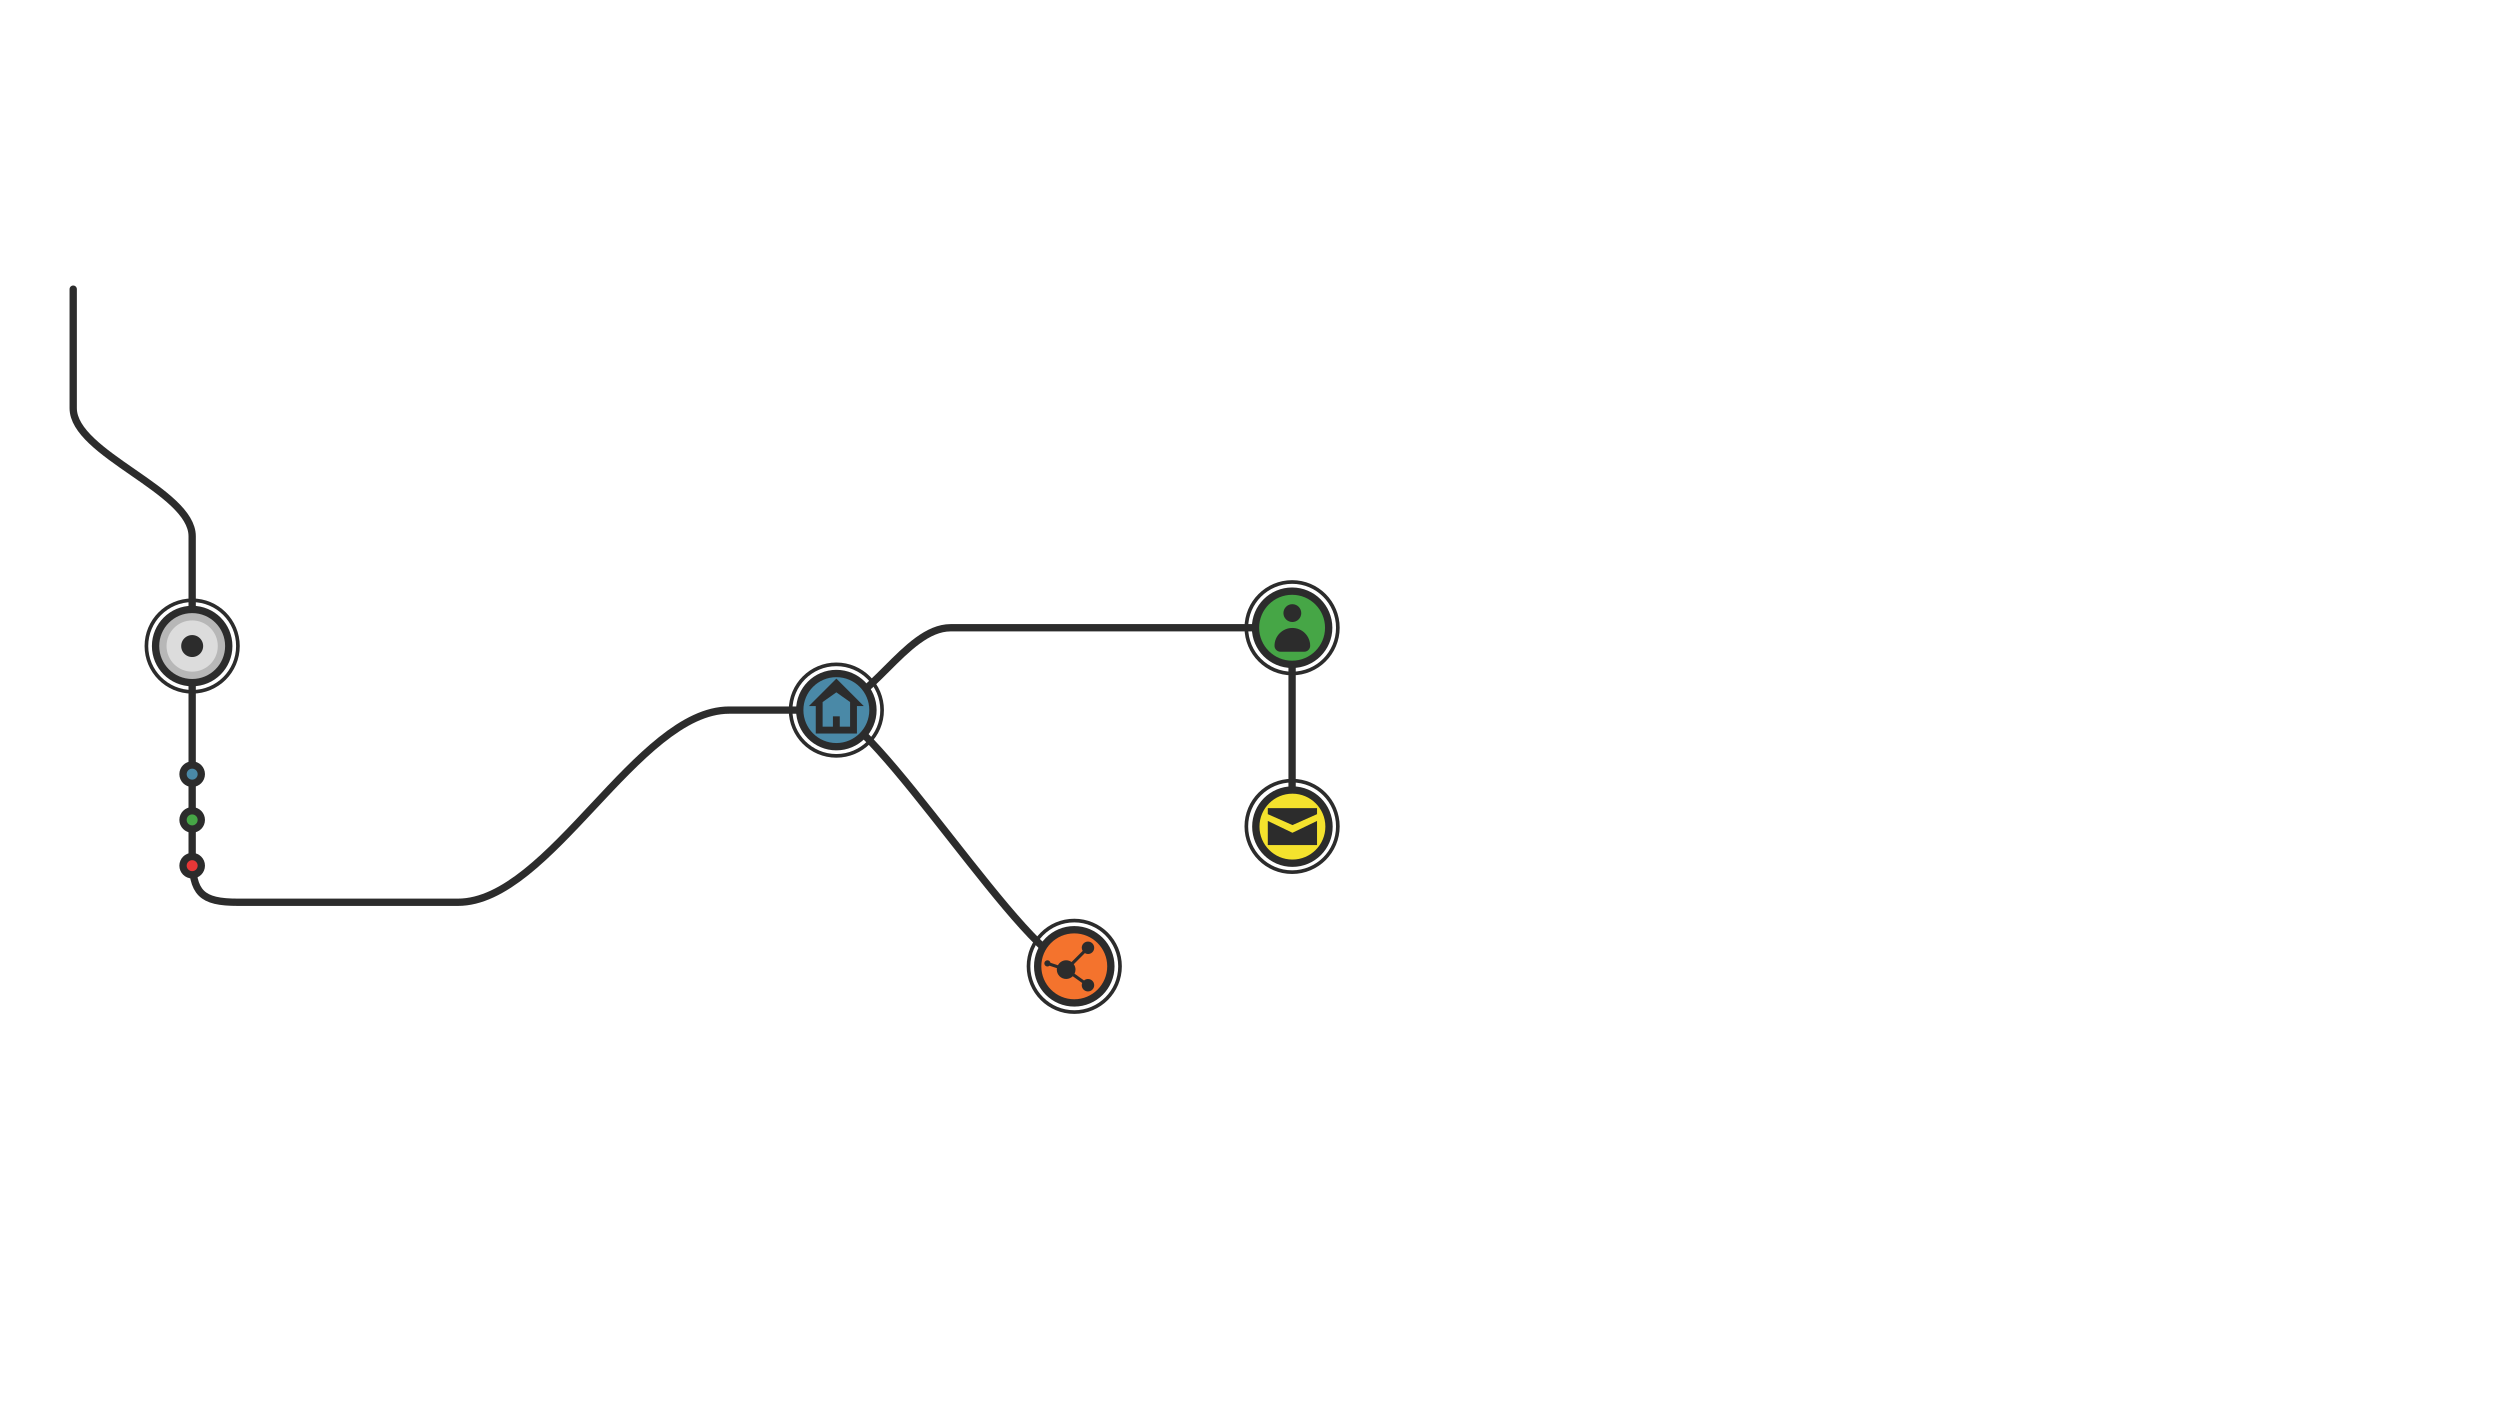
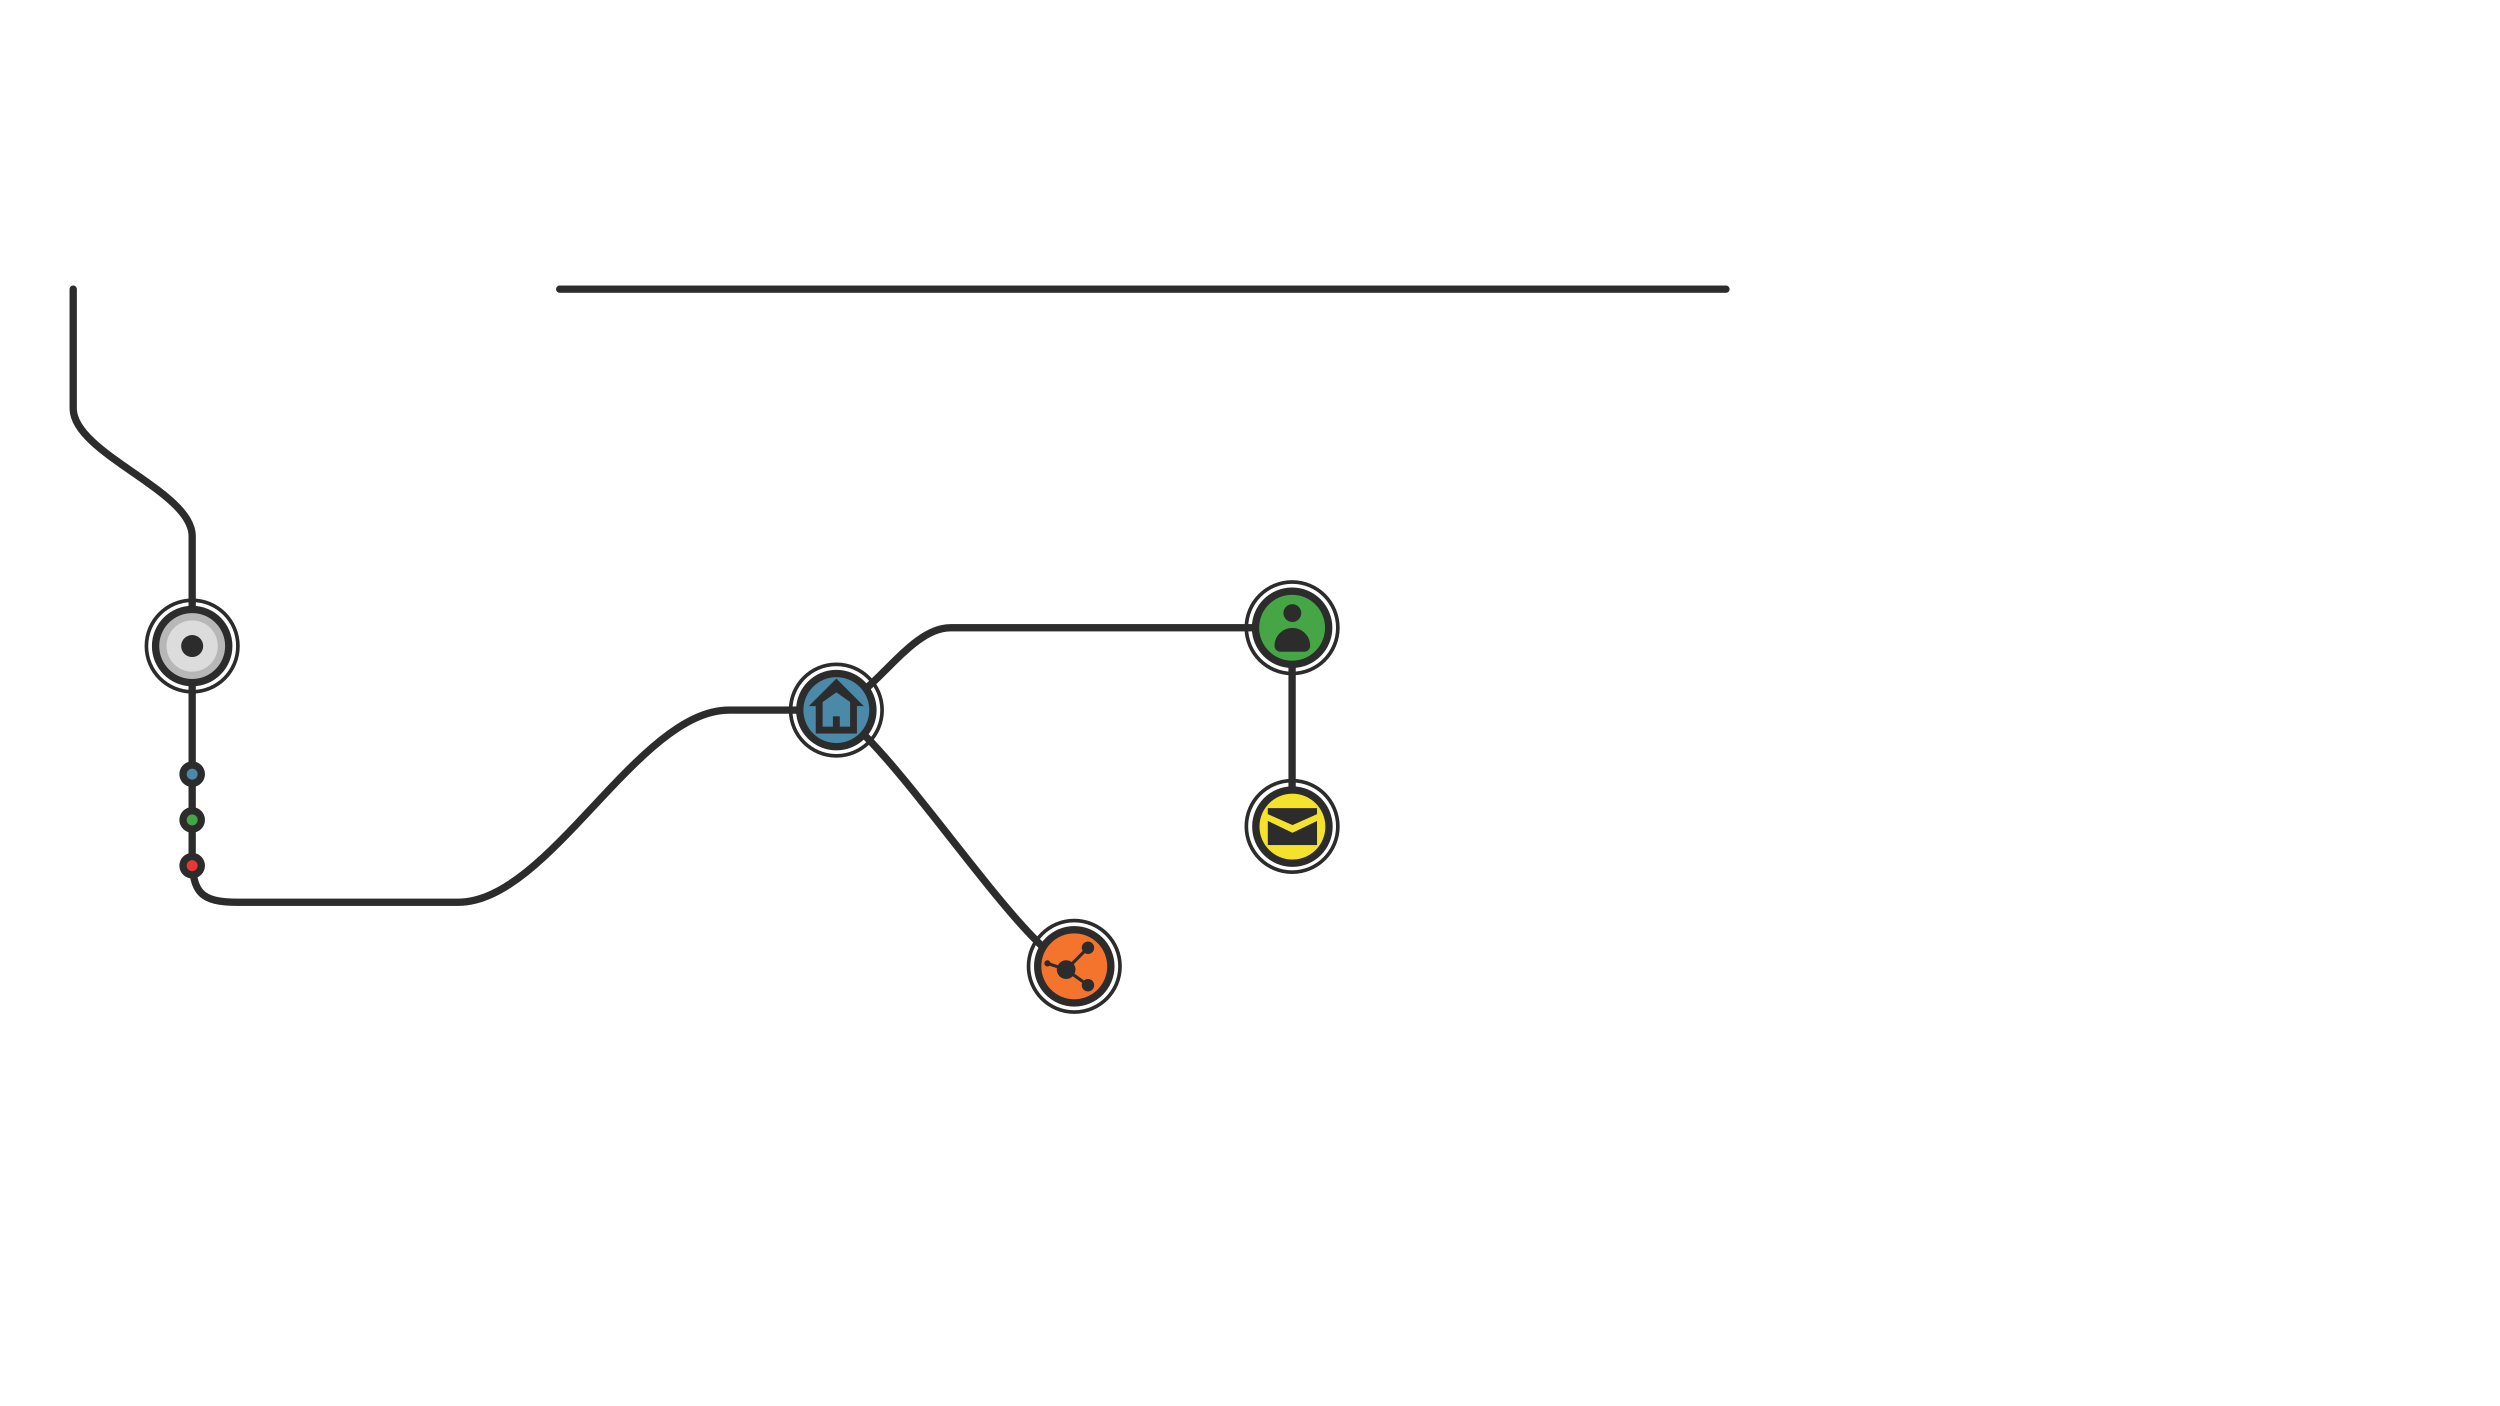
<svg xmlns="http://www.w3.org/2000/svg" xmlns:xlink="http://www.w3.org/1999/xlink" width="1366" height="768" id="svg3061" version="1.1">
  <defs id="defs3063">
    <linearGradient id="linearGradient3896">
      <stop style="stop-color:#000000;stop-opacity:1;" offset="0" id="stop3898" />
      <stop style="stop-color:#000000;stop-opacity:0;" offset="1" id="stop3900" />
    </linearGradient>
    <radialGradient xlink:href="#linearGradient3896-4" id="radialGradient3902-5" cx="805" cy="343" fx="805" fy="343" r="30" gradientUnits="userSpaceOnUse" gradientTransform="matrix(1.5,0,0,1.5,-402.5,-171.5)" />
    <linearGradient id="linearGradient3896-4">
      <stop style="stop-color:#000000;stop-opacity:1;" offset="0" id="stop3898-5" />
      <stop style="stop-color:#000000;stop-opacity:0;" offset="1" id="stop3900-1" />
    </linearGradient>
    <radialGradient xlink:href="#linearGradient3896-7" id="radialGradient3902-9" cx="805" cy="343" fx="805" fy="343" r="30" gradientUnits="userSpaceOnUse" gradientTransform="matrix(1.5,0,0,1.5,-402.5,-171.5)" />
    <linearGradient id="linearGradient3896-7">
      <stop style="stop-color:#000000;stop-opacity:1;" offset="0" id="stop3898-8" />
      <stop style="stop-color:#000000;stop-opacity:0;" offset="1" id="stop3900-3" />
    </linearGradient>
    <radialGradient xlink:href="#linearGradient3896-47" id="radialGradient3902-6" cx="805" cy="343" fx="805" fy="343" r="30" gradientUnits="userSpaceOnUse" gradientTransform="matrix(1.5,0,0,1.5,-402.5,-171.5)" />
    <linearGradient id="linearGradient3896-47">
      <stop style="stop-color:#ffffff;stop-opacity:1;" offset="0" id="stop3898-3" />
      <stop style="stop-color:#ffffff;stop-opacity:0;" offset="1" id="stop3900-9" />
    </linearGradient>
  </defs>
  <g id="layer1" transform="translate(0,-432)">
    <path style="fill:none;stroke:#2c2c2c;stroke-opacity:1;fill-opacity:1;stroke-width:2;stroke-miterlimit:4;stroke-dasharray:none" id="path3126-1" d="m 830,343 c 0,13.807 -11.193,25 -25,25 -13.807,0 -25,-11.193 -25,-25 0,-13.807 11.193,-25 25,-25 13.807,0 25,11.193 25,25 z" transform="translate(-700,442)" />
    <path style="fill:none;stroke:#2c2c2c;stroke-width:4;stroke-linecap:round;stroke-linejoin:miter;stroke-miterlimit:4;stroke-opacity:1;stroke-dasharray:none" d="m 40,590 0,65 c 0,25 65,45 65,70 0,60 0,150 0,175 0,20 5,25 25,25 25,0 95.208,0 120.208,0 50,0 98.198,-105 148.198,-105 25,0 26.025,0 51.025,0 25,0 45,-45 70,-45 36.787,0 109.763,0 186.569,0 0,52.784 0,111.552 0,111.552" id="path3854" />
    <path style="fill:none;stroke:#2c2c2c;stroke-width:4;stroke-linecap:round;stroke-linejoin:miter;stroke-miterlimit:4;stroke-opacity:1;stroke-dasharray:none" d="m 451.979,820 c 25,0 110,140 135,140" id="path3856" />
    <path style="fill:#4a89a7;fill-opacity:1;stroke:#2c2c2c;stroke-width:4;stroke-linecap:round;stroke-miterlimit:4;stroke-opacity:1;stroke-dasharray:none" id="path3890" d="m 95,435 c 0,2.761 -2.239,5 -5,5 -2.761,0 -5,-2.239 -5,-5 0,-2.761 2.239,-5 5,-5 2.761,0 5,2.239 5,5 z" transform="translate(15,420)" />
    <path style="fill:#46a646;fill-opacity:1;stroke:#2c2c2c;stroke-width:4;stroke-linecap:round;stroke-miterlimit:4;stroke-opacity:1;stroke-dasharray:none" id="path3892" d="m 95,460 c 0,2.761 -2.239,5 -5,5 -2.761,0 -5,-2.239 -5,-5 0,-2.761 2.239,-5 5,-5 2.761,0 5,2.239 5,5 z" transform="translate(15,420)" />
    <path style="fill:#e83737;fill-opacity:1;stroke:#2c2c2c;stroke-width:4;stroke-linecap:round;stroke-miterlimit:4;stroke-opacity:1;stroke-dasharray:none" id="path3894" d="m 95,485 c 0,2.761 -2.239,5 -5,5 -2.761,0 -5,-2.239 -5,-5 0,-2.761 2.239,-5 5,-5 2.761,0 5,2.239 5,5 z" transform="translate(15,420)" />
    <text xml:space="preserve" style="font-size:40px;font-style:normal;font-variant:normal;font-weight:normal;font-stretch:normal;line-height:125%;letter-spacing:0px;word-spacing:0px;fill:#000000;fill-opacity:1;stroke:none;font-family:Arial;-inkscape-font-specification:Arial" x="189.167" y="249.167" id="text3964">
      <tspan id="tspan3966" x="189.167" y="249.167" />
    </text>
    <g id="g4466">
      <path d="m 580,400 c 0,11.046 -8.954,20 -20,20 -11.046,0 -20,-8.954 -20,-20 0,-11.046 8.954,-20 20,-20 11.046,0 20,8.954 20,20 z" id="path3896-43" style="fill:#b7b7b7;fill-opacity:1;stroke:#2c2c2c;stroke-width:4;stroke-linecap:round;stroke-miterlimit:4;stroke-opacity:1;stroke-dasharray:none" transform="translate(-455,385)" />
      <path transform="translate(-10,395)" d="m 125,390 c 0,5.523 -4.477,10 -10,10 -5.523,0 -10,-4.477 -10,-10 0,-5.523 4.477,-10 10,-10 5.523,0 10,4.477 10,10 z" id="path3991" style="fill:#2c2c2c;fill-opacity:1;stroke:#dcdcdc;stroke-width:8;stroke-linecap:round;stroke-miterlimit:4;stroke-opacity:1;stroke-dasharray:none" />
    </g>
    <g id="g4449">
      <path transform="translate(-348.0205,477)" d="m 830,343 c 0,13.807 -11.193,25 -25,25 -13.807,0 -25,-11.193 -25,-25 0,-13.807 11.193,-25 25,-25 13.807,0 25,11.193 25,25 z" id="path3126-3" style="fill:none;stroke:#2c2c2c;stroke-width:2;stroke-miterlimit:4;stroke-opacity:1;stroke-dasharray:none" />
      <path transform="translate(-103.0205,420)" d="m 580,400 c 0,11.046 -8.954,20 -20,20 -11.046,0 -20,-8.954 -20,-20 0,-11.046 8.954,-20 20,-20 11.046,0 20,8.954 20,20 z" id="path3896" style="fill:#4a89a7;fill-opacity:1;stroke:#2c2c2c;stroke-width:4;stroke-linecap:round;stroke-miterlimit:4;stroke-opacity:1;stroke-dasharray:none" />
      <g style="fill:#2c2c2c;fill-opacity:1" transform="matrix(0.9375,0,0,0.9375,441.9795,802.7946)" id="g4031">
        <g style="fill:#2c2c2c;fill-opacity:1" id="Layer_1-3" />
        <g style="fill:#2c2c2c;fill-opacity:1" id="home">
          <path style="fill:#2c2c2c;fill-opacity:1" d="M 16,0 0,16 H 4 V 32 H 28 V 16 h 4 L 16,0 z m 8,28 h -6 v -6 h -4 v 6 H 8 V 13.656 L 16,8 24,13.656 V 28 z" id="path4023" />
        </g>
      </g>
    </g>
    <g id="g4089" transform="translate(360.1212,367.999)" style="fill:#2c2c2c;fill-opacity:1">
      <g id="Layer_1-7" style="fill:#2c2c2c;fill-opacity:1" />
      <g id="sun_x5F_stroke" style="fill:#2c2c2c;fill-opacity:1">
        <g id="g4063" style="fill:#2c2c2c;fill-opacity:1">
          <path id="path4065" d="m 16,12 c 2.203,0 4,1.795 4,4 0,2.205 -1.797,4 -4,4 -2.203,0 -4,-1.795 -4,-4 0,-2.205 1.797,-4 4,-4 m 0,-4 c -4.418,0 -8,3.582 -8,8 0,4.418 3.582,8 8,8 4.418,0 8,-3.582 8,-8 0,-4.418 -3.582,-8 -8,-8 l 0,0 z" style="fill:#2c2c2c;fill-opacity:1" />
          <circle id="circle4067" r="2" cy="2" cx="16" style="fill:#2c2c2c;fill-opacity:1" d="m 18,2 c 0,1.105 -0.895,2 -2,2 -1.105,0 -2,-0.895 -2,-2 0,-1.105 0.895,-2 2,-2 1.105,0 2,0.895 2,2 z" />
          <circle id="circle4069" r="2" cy="6" cx="6" style="fill:#2c2c2c;fill-opacity:1" d="M 8,6 C 8,7.105 7.105,8 6,8 4.895,8 4,7.105 4,6 4,4.895 4.895,4 6,4 7.105,4 8,4.895 8,6 z" />
          <path id="path4071" d="m 2,13.998 c 1.105,0 2,0.895 2,2 0,1.107 -0.895,2 -2,2 -1.105,0 -2,-0.893 -2,-2 0,-1.105 0.895,-2 2,-2 z" style="fill:#2c2c2c;fill-opacity:1" />
          <circle id="circle4073" r="2" cy="26" cx="6" style="fill:#2c2c2c;fill-opacity:1" d="m 8,26 c 0,1.105 -0.895,2 -2,2 -1.105,0 -2,-0.895 -2,-2 0,-1.105 0.895,-2 2,-2 1.105,0 2,0.895 2,2 z" />
          <path id="path4075" d="m 14,30 c 0,-1.109 0.895,-2 2,-2 1.109,0 2,0.891 2,2 0,1.102 -0.891,2 -2,2 -1.105,0 -2,-0.898 -2,-2 z" style="fill:#2c2c2c;fill-opacity:1" />
          <path id="path4077" d="m 24.594,27.414 c -0.781,-0.781 -0.781,-2.047 0,-2.828 0.785,-0.781 2.047,-0.781 2.828,0 0.781,0.781 0.785,2.047 0,2.828 -0.781,0.781 -2.047,0.781 -2.828,0 z" style="fill:#2c2c2c;fill-opacity:1" />
          <path id="path4079" d="M 29.996,17.998 C 28.895,17.998 28,17.104 28,16 c 0,-1.109 0.891,-2 2,-2 1.102,0 2,0.893 2,1.998 0,1.107 -0.898,2.002 -2.004,2 z" style="fill:#2c2c2c;fill-opacity:1" />
          <path id="path4081" d="m 27.422,7.416 c -0.781,0.779 -2.047,0.779 -2.828,0 -0.781,-0.785 -0.781,-2.047 0,-2.83 0.781,-0.779 2.047,-0.781 2.828,0.002 0.781,0.781 0.781,2.049 0,2.828 z" style="fill:#2c2c2c;fill-opacity:1" />
        </g>
      </g>
    </g>
    <g id="g4439" transform="translate(-94,0)">
      <path transform="translate(-5,432)" d="m 830,343 c 0,13.807 -11.193,25 -25,25 -13.807,0 -25,-11.193 -25,-25 0,-13.807 11.193,-25 25,-25 13.807,0 25,11.193 25,25 z" id="path3126" style="fill:none;stroke:#2c2c2c;stroke-width:2;stroke-linecap:round;stroke-miterlimit:4;stroke-opacity:1;stroke-dasharray:none" />
      <path d="m 580,400 c 0,11.046 -8.954,20 -20,20 -11.046,0 -20,-8.954 -20,-20 0,-11.046 8.954,-20 20,-20 11.046,0 20,8.954 20,20 z" id="path3896-4" style="fill:#46a646;fill-opacity:1;stroke:#2c2c2c;stroke-width:4;stroke-linecap:round;stroke-miterlimit:4;stroke-opacity:1;stroke-dasharray:none" transform="translate(240,375)" />
      <g style="fill:#2c2c2c;fill-opacity:1" transform="matrix(0.8119656,0,0,0.8119656,790.3924,762.1219)" id="g4119">
        <g style="fill:#2c2c2c;fill-opacity:1" id="Layer_1-0" />
        <g style="fill:#2c2c2c;fill-opacity:1" id="user">
          <g style="fill:#2c2c2c;fill-opacity:1" id="g4107">
            <path style="fill:#2c2c2c;fill-opacity:1" d="M 12,16 C 5.375,16 0,21.375 0,28 c 0,2.211 1.789,4 4,4 h 16 c 2.211,0 4,-1.789 4,-4 0,-6.625 -5.375,-12 -12,-12 z" id="path4109" />
            <circle d="m 18,6 c 0,3.314 -2.686,6 -6,6 C 8.686,12 6,9.314 6,6 6,2.686 8.686,0 12,0 c 3.314,0 6,2.686 6,6 z" style="fill:#2c2c2c;fill-opacity:1" cx="12" cy="6" r="6" id="circle4111" />
          </g>
        </g>
      </g>
    </g>
    <g id="g4308" transform="translate(270.0909,367.999)" style="fill:#2c2c2c;fill-opacity:1;stroke:none">
      <g id="Layer_1" style="fill:#2c2c2c;fill-opacity:1;stroke:none" />
      <g id="read_x5F_more" style="fill:#2c2c2c;fill-opacity:1;stroke:none">
        <g id="g4288" style="fill:#2c2c2c;fill-opacity:1;stroke:none">
          <polygon id="polygon4290" points="32,0 32,4 32,4 0,4 0,0 " style="fill:#2c2c2c;fill-opacity:1;stroke:none" />
          <polygon id="polygon4292" points="20,8 20,12 20,12 0,12 0,8 " style="fill:#2c2c2c;fill-opacity:1;stroke:none" />
          <polygon id="polygon4294" points="32,16.086 32,20.086 32,20.086 0,20.086 0,16.086 " style="fill:#2c2c2c;fill-opacity:1;stroke:none" />
          <circle id="circle4296" r="2" cy="30" cx="2" style="fill:#2c2c2c;fill-opacity:1;stroke:none" d="m 4,30 c 0,1.105 -0.895,2 -2,2 -1.105,0 -2,-0.895 -2,-2 0,-1.105 0.895,-2 2,-2 1.105,0 2,0.895 2,2 z" />
          <path id="path4298" d="m 12,30 c 0,1.105 -0.898,2 -2,2 -1.109,0 -2.004,-0.895 -2.004,-2 0,-1.105 0.895,-2 2.004,-2 1.102,0 2,0.895 2,2 z" style="fill:#2c2c2c;fill-opacity:1;stroke:none" />
          <circle id="circle4300" r="2" cy="30" cx="18" style="fill:#2c2c2c;fill-opacity:1;stroke:none" d="m 20,30 c 0,1.105 -0.895,2 -2,2 -1.105,0 -2,-0.895 -2,-2 0,-1.105 0.895,-2 2,-2 1.105,0 2,0.895 2,2 z" />
        </g>
      </g>
    </g>
    <g id="g4458">
      <path transform="translate(-218.0205,617)" d="m 830,343 c 0,13.807 -11.193,25 -25,25 -13.807,0 -25,-11.193 -25,-25 0,-13.807 11.193,-25 25,-25 13.807,0 25,11.193 25,25 z" id="path3126-4" style="fill:none;stroke:#2c2c2c;stroke-width:2;stroke-miterlimit:4;stroke-opacity:1;stroke-dasharray:none" />
      <path d="m 580,400 c 0,11.046 -8.954,20 -20,20 -11.046,0 -20,-8.954 -20,-20 0,-11.046 8.954,-20 20,-20 11.046,0 20,8.954 20,20 z" id="path3896-0" style="fill:#f4732d;fill-opacity:1;stroke:#2c2c2c;stroke-width:4;stroke-linecap:round;stroke-miterlimit:4;stroke-opacity:1;stroke-dasharray:none" transform="translate(26.97948,560)" />
      <g style="fill:#2c2c2c;fill-opacity:1;stroke:none" transform="matrix(0.8516875,0,0,0.8516875,570.6215,946.4717)" id="g4331">
        <g style="fill:#2c2c2c;fill-opacity:1;stroke:none" id="Layer_1-9" />
        <g style="fill:#2c2c2c;fill-opacity:1;stroke:none" id="share">
          <path style="fill:#2c2c2c;fill-opacity:1;stroke:none" d="m 28,24 c -0.973,0 -1.832,0.391 -2.523,0.965 L 19.379,20.613 C 19.766,19.816 20,18.941 20,18 20,16.707 19.578,15.512 18.883,14.535 L 26.016,7.398 C 26.609,7.746 27.262,8 28,8 30.211,8 32,6.211 32,4 32,1.789 30.211,0 28,0 c -2.211,0 -4,1.789 -4,4 0,0.738 0.254,1.391 0.602,1.984 l -7.133,7.137 C 16.484,12.418 15.297,12 14,12 11.711,12 9.742,13.301 8.73,15.191 L 3.914,13.582 C 3.719,12.684 2.957,12 2,12 c -1.105,0 -2,0.895 -2,2 0,1.105 0.895,2 2,2 0.504,0 0.953,-0.203 1.305,-0.512 l 4.789,1.598 C 8.047,17.387 8,17.688 8,18 c 0,3.312 2.688,6 6,6 1.648,0 3.145,-0.668 4.23,-1.746 l 6.059,4.324 C 24.117,27.023 24,27.496 24,28 c 0,2.207 1.789,4 4,4 2.211,0 4,-1.793 4,-4 0,-2.207 -1.789,-4 -4,-4 z" id="path4323" />
        </g>
      </g>
    </g>
    <g id="g4364" transform="translate(450.1515,367.999)" style="fill:#2c2c2c;fill-opacity:1;stroke:none">
      <g id="Layer_1-75" style="fill:#2c2c2c;fill-opacity:1;stroke:none" />
      <g id="list_x5F_nested" style="fill:#2c2c2c;fill-opacity:1;stroke:none">
        <g id="g4340" style="fill:#2c2c2c;fill-opacity:1;stroke:none">
          <circle id="circle4342" r="2" cy="2" cx="2" style="fill:#2c2c2c;fill-opacity:1;stroke:none" d="M 4,2 C 4,3.105 3.105,4 2,4 0.895,4 0,3.105 0,2 0,0.895 0.895,0 2,0 3.105,0 4,0.895 4,2 z" />
          <rect id="rect4344" height="4" width="24" style="fill:#2c2c2c;fill-opacity:1;stroke:none" x="8" y="0" />
          <circle id="circle4346" r="2" cy="10" cx="10" style="fill:#2c2c2c;fill-opacity:1;stroke:none" d="m 12,10 c 0,1.105 -0.895,2 -2,2 -1.105,0 -2,-0.895 -2,-2 0,-1.105 0.895,-2 2,-2 1.105,0 2,0.895 2,2 z" />
          <rect id="rect4348" height="4" width="16" style="fill:#2c2c2c;fill-opacity:1;stroke:none" y="8" x="16" />
          <circle id="circle4350" r="2" cy="26" cx="10" style="fill:#2c2c2c;fill-opacity:1;stroke:none" d="m 12,26 c 0,1.105 -0.895,2 -2,2 -1.105,0 -2,-0.895 -2,-2 0,-1.105 0.895,-2 2,-2 1.105,0 2,0.895 2,2 z" />
          <rect id="rect4352" height="4" width="16" style="fill:#2c2c2c;fill-opacity:1;stroke:none" y="24" x="16" />
          <circle id="circle4354" r="2" cy="18" cx="18" style="fill:#2c2c2c;fill-opacity:1;stroke:none" d="m 20,18 c 0,1.105 -0.895,2 -2,2 -1.105,0 -2,-0.895 -2,-2 0,-1.105 0.895,-2 2,-2 1.105,0 2,0.895 2,2 z" />
          <rect id="rect4356" height="4" width="8" style="fill:#2c2c2c;fill-opacity:1;stroke:none" y="16" x="24" />
        </g>
      </g>
    </g>
    <g id="g4395" transform="translate(540.1818,367.999)" style="fill:#2c2c2c;fill-opacity:1;stroke:none">
      <g id="Layer_1-6" style="fill:#2c2c2c;fill-opacity:1;stroke:none" />
      <g id="layers" style="fill:#2c2c2c;fill-opacity:1;stroke:none">
        <g id="g4381" style="fill:#2c2c2c;fill-opacity:1;stroke:none">
          <polygon id="polygon4383" points="0,20 16,24 32,20 32,24 16,28 0,24 " style="fill:#2c2c2c;fill-opacity:1;stroke:none" />
          <polygon id="polygon4385" points="0,12 16,16 32,12 32,16 16,20 0,16 " style="fill:#2c2c2c;fill-opacity:1;stroke:none" />
          <polygon id="polygon4387" points="0,4 16,0 32,4 32,8 16,12 0,8 " style="fill:#2c2c2c;fill-opacity:1;stroke:none" />
        </g>
      </g>
    </g>
    <g id="g4419" transform="translate(630.2122,367.999)" style="fill:#2c2c2c;fill-opacity:1;stroke:none">
      <g id="Layer_1-8" style="fill:#2c2c2c;fill-opacity:1;stroke:none" />
      <g id="cd" style="fill:#2c2c2c;fill-opacity:1;stroke:none">
        <g id="g4407" style="fill:#2c2c2c;fill-opacity:1;stroke:none">
          <g id="g4409" style="fill:#2c2c2c;fill-opacity:1;stroke:none">
            <path id="path4411" d="M 16,0 C 7.164,0 0,7.164 0,16 0,24.836 7.164,32 16,32 24.836,32 32,24.836 32,16 32,7.164 24.836,0 16,0 z m 0.031,19.934 c -2.188,0 -3.965,-1.773 -3.965,-3.965 0,-2.195 1.777,-3.969 3.965,-3.969 2.196,0 3.969,1.773 3.969,3.969 0,2.191 -1.773,3.965 -3.969,3.965 z" style="fill:#2c2c2c;fill-opacity:1;stroke:none" />
          </g>
        </g>
      </g>
    </g>
    <g id="g4438" transform="translate(720.2424,367.999)" style="fill:#2c2c2c;fill-opacity:1;stroke:none">
      <g id="Layer_1-62" style="fill:#2c2c2c;fill-opacity:1;stroke:none" />
      <g id="cloud" style="fill:#2c2c2c;fill-opacity:1;stroke:none">
        <path id="path4430" d="M 24,4 C 23.621,4 23.262,4.061 22.898,4.111 21.504,1.646 18.926,0 16,0 13.012,0 10.434,1.666 9.059,4.1 8.707,4.053 8.355,4 8,4 3.59,4 0,7.588 0,12 c 0,4.414 3.59,8 8,8 h 16 c 4.41,0 8,-3.586 8,-8 0,-4.412 -3.59,-8 -8,-8 z m 0,12 H 8 C 5.793,16 4,14.205 4,12 4,9.807 5.941,8.115 8.004,8.055 c 0.008,0.943 0.172,1.869 0.5,2.744 L 12.25,9.397 C 12.082,8.953 12,8.482 12,8 12,5.795 13.793,4 16,4 17.293,4 18.465,4.641 19.199,5.639 17.27,7.1 16,9.395 16,12 h 4 c 0,-2.205 1.793,-4 4,-4 2.207,0 4,1.795 4,4 0,2.205 -1.793,4 -4,4 z" style="fill:#2c2c2c;fill-opacity:1;stroke:none" />
      </g>
    </g>
    <g id="g4457" transform="translate(810.2727,367.999)" style="fill:#2c2c2c;fill-opacity:1;stroke:none">
      <g id="Layer_1-39" style="fill:#2c2c2c;fill-opacity:1;stroke:none" />
      <g id="cloud_x5F_download" style="fill:#2c2c2c;fill-opacity:1;stroke:none">
        <g id="g4447" style="fill:#2c2c2c;fill-opacity:1;stroke:none">
          <path id="path4449" d="M 24,4 C 23.625,4 23.262,4.059 22.898,4.113 21.504,1.645 18.926,0 16,0 13.012,0 10.432,1.668 9.059,4.098 8.707,4.051 8.357,4 8,4 3.588,4 0,7.59 0,12 c 0,4.41 3.588,8 8,8 h 6 v 6 H 10 L 15.998,32 22,26 h -4 v -6 h 6 c 4.414,0 8,-3.59 8,-8 0,-4.41 -3.586,-8 -8,-8 z m 0,12 H 8 C 5.795,16 4,14.207 4,12 4,9.809 5.943,8.113 8.004,8.055 c 0.008,0.941 0.172,1.871 0.5,2.746 L 12.25,9.395 C 12.084,8.953 12,8.48 12,8 12,5.793 13.795,4 16,4 17.295,4 18.463,4.641 19.201,5.637 17.27,7.098 16,9.395 16,12 h 4 c 0,-2.207 1.797,-4 4,-4 2.203,0 4,1.793 4,4 0,2.207 -1.797,4 -4,4 z" style="fill:#2c2c2c;fill-opacity:1;stroke:none" />
        </g>
      </g>
    </g>
    <g id="g4479" transform="translate(900.303,367.999)" style="fill:#2c2c2c;fill-opacity:1;stroke:none">
      <g id="Layer_1-68" style="fill:#2c2c2c;fill-opacity:1;stroke:none" />
      <g id="eye" style="fill:#2c2c2c;fill-opacity:1;stroke:none">
        <g id="g4467" style="fill:#2c2c2c;fill-opacity:1;stroke:none">
          <path id="path4469" d="M 16,0 C 7.164,0 0,11.844 0,11.844 0,11.844 7.164,24 16,24 24.836,24 32,11.844 32,11.844 32,11.844 24.836,0 16,0 z m 0,20 c -4.418,0 -8,-3.582 -8,-8 0,-4.418 3.582,-8 8,-8 4.418,0 8,3.582 8,8 0,4.418 -3.582,8 -8,8 z" style="fill:#2c2c2c;fill-opacity:1;stroke:none" />
          <circle id="circle4471" r="4" cy="12.016" cx="16" style="fill:#2c2c2c;fill-opacity:1;stroke:none" d="m 20,12.016 c 0,2.209 -1.791,4 -4,4 -2.209,0 -4,-1.791 -4,-4 0,-2.209 1.791,-4 4,-4 2.209,0 4,1.791 4,4 z" />
        </g>
      </g>
    </g>
    <g id="g4502" transform="translate(990.3334,367.999)" style="fill:#2c2c2c;fill-opacity:1;stroke:none">
      <g id="Layer_1-38" style="fill:#2c2c2c;fill-opacity:1;stroke:none" />
      <g id="image" style="fill:#2c2c2c;fill-opacity:1;stroke:none">
        <g id="g4490" style="fill:#2c2c2c;fill-opacity:1;stroke:none">
          <polygon id="polygon4492" points="32,24 8,24 8,16 12,12 16,16 24,8 32,16 " style="fill:#2c2c2c;fill-opacity:1;stroke:none" />
          <polygon id="polygon4494" points="4,32 28,32 32,28 4,28 4,0 0,4 0,28 0,32 " style="fill:#2c2c2c;fill-opacity:1;stroke:none" />
        </g>
      </g>
    </g>
    <g id="g4525" transform="translate(188.0606,367.999)" style="fill:#2c2c2c;fill-opacity:1;stroke:none">
      <g id="Layer_1-2" style="fill:#2c2c2c;fill-opacity:1;stroke:none" />
      <g id="info" style="fill:#2c2c2c;fill-opacity:1;stroke:none">
        <g id="g4513" style="fill:#2c2c2c;fill-opacity:1;stroke:none">
          <path id="path4515" d="m 2,16 c 1.105,0 2,0.895 2,2 v 8 c 0,1.105 -0.895,2 -2,2 H 0 v 4 h 16 v -4 h -1.992 c -1.102,0 -2,-0.895 -2,-2 L 12,12 H 0 v 4 h 2 z" style="fill:#2c2c2c;fill-opacity:1;stroke:none" />
          <circle id="circle4517" r="4" cy="4" cx="8" style="fill:#2c2c2c;fill-opacity:1;stroke:none" d="M 12,4 C 12,6.209 10.209,8 8,8 5.791,8 4,6.209 4,4 4,1.791 5.791,0 8,0 c 2.209,0 4,1.791 4,4 z" />
        </g>
      </g>
    </g>
    <g id="g4548" transform="translate(90.0303,367.999)" style="fill:#2c2c2c;fill-opacity:1;stroke:none">
      <g id="Layer_1-96" style="fill:#2c2c2c;fill-opacity:1;stroke:none" />
      <g id="loop_x5F_alt2" style="fill:#2c2c2c;fill-opacity:1;stroke:none">
        <g id="g4536" style="fill:#2c2c2c;fill-opacity:1;stroke:none">
          <path id="path4538" d="M 19.945,20 25.953,12 32,20 h -4 v 2 c 0,3.309 -2.691,6 -6,6 H 10 C 6.691,28 4,25.309 4,22 v -2 h 4 v 2 c 0,1.102 0.898,2 2,2 h 12 c 1.102,0 2,-0.898 2,-2 v -2 h -4.055 z" style="fill:#2c2c2c;fill-opacity:1;stroke:none" />
          <path id="path4540" d="M 12.055,8 6.047,16 0,8 H 4 V 6 C 4,2.691 6.691,0 10,0 h 12 c 3.309,0 6,2.691 6,6 V 8 H 24 V 6 C 24,4.898 23.102,4 22,4 H 10 C 8.898,4 8,4.898 8,6 v 2 h 4.055 z" style="fill:#2c2c2c;fill-opacity:1;stroke:none" />
        </g>
      </g>
    </g>
    <g id="g4581" transform="translate(0,367.999)" style="fill:#2c2c2c;fill-opacity:1;stroke:none">
      <g id="Layer_1-35" style="fill:#2c2c2c;fill-opacity:1;stroke:none" />
      <g id="rss" style="fill:#2c2c2c;fill-opacity:1;stroke:none">
        <g id="g4559" style="fill:#2c2c2c;fill-opacity:1;stroke:none">
          <circle id="circle4561" r="4.001" cy="28" cx="4.001" style="fill:#2c2c2c;fill-opacity:1;stroke:none" d="m 8.002,28 c 0,2.21 -1.791,4.001 -4.001,4.001 C 1.791,32.001 0,30.21 0,28 c 0,-2.21 1.791,-4.001 4.001,-4.001 2.21,0 4.001,1.791 4.001,4.001 z" />
          <g id="g4563" style="fill:#2c2c2c;fill-opacity:1;stroke:none">
            <path id="path4565" d="m 6.023,20.004 c 3.309,0 6,2.691 6,6.004 h 4.002 C 16.025,20.492 11.537,16 6.023,16 v 4.004 z" style="fill:#2c2c2c;fill-opacity:1;stroke:none" />
          </g>
          <g id="g4567" style="fill:#2c2c2c;fill-opacity:1;stroke:none">
            <path id="path4569" d="m 5.996,12 c 7.719,0 14.002,6.285 14.002,14.008 H 24 C 24,16.078 15.924,8 5.996,8 v 4 z" style="fill:#2c2c2c;fill-opacity:1;stroke:none" />
          </g>
          <g id="g4571" style="fill:#2c2c2c;fill-opacity:1;stroke:none">
            <path id="path4573" d="M 5.996,4 C 18.129,4 28,13.871 28,26.008 h 4 C 32,11.664 20.336,0 5.996,0 v 4 z" style="fill:#2c2c2c;fill-opacity:1;stroke:none" />
          </g>
        </g>
      </g>
    </g>
    <text xml:space="preserve" style="font-size:40px;font-style:normal;font-variant:normal;font-weight:normal;font-stretch:normal;line-height:125%;letter-spacing:0px;word-spacing:0px;fill:#2c2c2c;fill-opacity:1;stroke:none;font-family:Webdings;-inkscape-font-specification:Webdings" x="-240" y="575" id="text4612">
      <tspan id="tspan4614" x="-240" y="575" />
      <tspan x="-240" y="604.691" id="tspan4632" style="font-size:20px;font-style:normal;font-variant:normal;font-weight:normal;font-stretch:normal;fill:#2c2c2c;fill-opacity:1;font-family:Arial;-inkscape-font-specification:Arial">Colors from haunted.lua:</tspan>
      <tspan x="-240" y="629.691" id="tspan4634" style="font-size:20px;font-style:normal;font-variant:normal;font-weight:normal;font-stretch:normal;fill:#2c2c2c;fill-opacity:1;font-family:Arial;-inkscape-font-specification:Arial">b7b7b7  (light grey)</tspan>
      <tspan x="-240" y="654.691" style="font-size:20px;font-style:normal;font-variant:normal;font-weight:normal;font-stretch:normal;fill:#2c2c2c;fill-opacity:1;font-family:Arial;-inkscape-font-specification:Arial" id="tspan3143">6f6f6f  (medium grey)</tspan>
      <tspan x="-240" y="679.691" id="tspan4616" style="font-size:20px;font-style:normal;font-variant:normal;font-weight:normal;font-stretch:normal;fill:#2c2c2c;fill-opacity:1;font-family:Arial;-inkscape-font-specification:Arial">2c2c2c  (dark grey)</tspan>
      <tspan x="-240" y="704.691" id="tspan4618" style="font-size:20px;font-style:normal;font-variant:normal;font-weight:normal;font-stretch:normal;fill:#2c2c2c;fill-opacity:1;font-family:Arial;-inkscape-font-specification:Arial" />
      <tspan x="-240" y="729.691" id="tspan4620" style="font-size:20px;font-style:normal;font-variant:normal;font-weight:normal;font-stretch:normal;fill:#2c2c2c;fill-opacity:1;font-family:Arial;-inkscape-font-specification:Arial">4a89a7  (teal / blue)</tspan>
      <tspan x="-240" y="754.691" id="tspan4622" style="font-size:20px;font-style:normal;font-variant:normal;font-weight:normal;font-stretch:normal;fill:#2c2c2c;fill-opacity:1;font-family:Arial;-inkscape-font-specification:Arial">e83737  (red)</tspan>
      <tspan x="-240" y="779.691" id="tspan4624" style="font-size:20px;font-style:normal;font-variant:normal;font-weight:normal;font-stretch:normal;fill:#2c2c2c;fill-opacity:1;font-family:Arial;-inkscape-font-specification:Arial">ebff46  (yellow)</tspan>
      <tspan x="-240" y="804.691" id="tspan4626" style="font-size:20px;font-style:normal;font-variant:normal;font-weight:normal;font-stretch:normal;fill:#2c2c2c;fill-opacity:1;font-family:Arial;-inkscape-font-specification:Arial">46a646  (green)</tspan>
      <tspan x="-240" y="829.691" id="tspan4628" style="font-size:20px;font-style:normal;font-variant:normal;font-weight:normal;font-stretch:normal;fill:#2c2c2c;fill-opacity:1;font-family:Arial;-inkscape-font-specification:Arial">f4732d  (orange)</tspan>
      <tspan x="-240" y="854.691" style="font-size:20px;font-style:normal;font-variant:normal;font-weight:normal;font-stretch:normal;fill:#2c2c2c;fill-opacity:1;font-family:Arial;-inkscape-font-specification:Arial" id="tspan3145">ffa300  (bright orange)</tspan>
      <tspan x="-240" y="879.691" id="tspan4630" style="font-size:20px;font-style:normal;font-variant:normal;font-weight:normal;font-stretch:normal;fill:#2c2c2c;fill-opacity:1;font-family:Arial;-inkscape-font-specification:Arial" />
    </text>
    <text xml:space="preserve" style="font-size:40px;font-style:normal;font-variant:normal;font-weight:normal;font-stretch:normal;line-height:125%;letter-spacing:0px;word-spacing:0px;fill:#2c2c2c;fill-opacity:1;stroke:none;font-family:Webdings;-inkscape-font-specification:Webdings" x="0" y="325" id="text4636">
      <tspan id="tspan4638" x="0" y="325" style="font-size:20px;font-style:normal;font-variant:normal;font-weight:normal;font-stretch:normal;fill:#2c2c2c;fill-opacity:1;font-family:Arial;-inkscape-font-specification:Arial">A few symbols from the open source "Iconic" vector set.  See more at: http://somerandomdude.com/work/iconic/</tspan>
    </text>
    <rect style="fill:#4a89a7;fill-opacity:1;stroke:none" id="rect5148" width="10" height="10" x="-260" y="720" />
    <rect style="fill:#e83737;fill-opacity:1;stroke:none" id="rect5148-7" width="10" height="10" x="-260" y="745" />
    <rect style="fill:#ebff46;fill-opacity:1;stroke:none" id="rect5148-4" width="10" height="10" x="-260" y="770" />
    <rect style="fill:#46a646;fill-opacity:1;stroke:none" id="rect5148-2" width="10" height="10" x="-260" y="795" />
    <rect style="fill:#f4732d;fill-opacity:1;stroke:none" id="rect5148-3" width="10" height="10" x="-260" y="820" />
    <rect style="fill:#2c2c2c;fill-opacity:1;stroke:none" id="rect5148-9" width="10" height="10" x="-260" y="670" />
    <rect style="fill:#b7b7b7;fill-opacity:1;stroke:none" id="rect5148-0" width="10" height="10" x="-260" y="620" />
    <text xml:space="preserve" style="font-size:40px;font-style:normal;font-variant:normal;font-weight:normal;font-stretch:normal;line-height:125%;letter-spacing:0px;word-spacing:0px;fill:#2c2c2c;fill-opacity:1;stroke:none;font-family:Webdings;-inkscape-font-specification:Webdings" x="0" y="1260" id="text5251">
      <tspan id="tspan5253" x="0" y="1260" style="font-size:20px;font-style:normal;font-variant:normal;font-weight:normal;font-stretch:normal;font-family:Arial;-inkscape-font-specification:Arial;fill:#2c2c2c;fill-opacity:1">After editing, export this page at 90dpi.</tspan>
    </text>
    <rect style="fill:#6f6f6f;fill-opacity:1;stroke:none" id="rect5148-0-8" width="10" height="10" x="-260" y="645" />
    <rect style="fill:#ffa300;fill-opacity:1;stroke:none" id="rect5148-3-8" width="10" height="10" x="-260" y="845" />
    <g style="fill:#2c2c2c;fill-opacity:1" id="g3617" transform="translate(1075,371)">
      <polygon points="16,11 32,3.9 32,0 0,0 0,3.9 " id="polygon3619" style="fill:#2c2c2c;fill-opacity:1" />
      <polygon points="16,16 0,8.3 0,24 32,24 32,8.3 " id="polygon3621" style="fill:#2c2c2c;fill-opacity:1" />
    </g>
    <g id="g4521" transform="translate(-70.48135,8.919776)">
      <g transform="translate(39.50187,-85.375)" id="g4514">
        <path transform="translate(-68.02052,617)" d="m 830,343 c 0,13.807 -11.193,25 -25,25 -13.807,0 -25,-11.193 -25,-25 0,-13.807 11.193,-25 25,-25 13.807,0 25,11.193 25,25 z" id="path4472" style="fill:none;stroke:#2c2c2c;stroke-width:2;stroke-miterlimit:4;stroke-opacity:1;stroke-dasharray:none" />
        <path d="m 580,400 c 0,11.046 -8.954,20 -20,20 -11.046,0 -20,-8.954 -20,-20 0,-11.046 8.954,-20 20,-20 11.046,0 20,8.954 20,20 z" id="path4474" style="fill:#f4e22d;fill-opacity:1;stroke:#2c2c2c;stroke-width:4;stroke-linecap:round;stroke-miterlimit:4;stroke-opacity:1;stroke-dasharray:none" transform="translate(177.1558,560.1217)" />
        <g style="fill:#2c2c2c;fill-opacity:1" id="g3617-8" transform="matrix(0.8407183,0,0,0.8407183,723.7043,950.0331)">
          <polygon points="32,3.9 32,0 0,0 0,3.9 16,11 " id="polygon3619-8" style="fill:#2c2c2c;fill-opacity:1" />
          <polygon points="0,8.3 0,24 32,24 32,8.3 16,16 " id="polygon3621-3" style="fill:#2c2c2c;fill-opacity:1" />
        </g>
      </g>
    </g>
+     <path id="path3161" d="m 305.831,590 637.218,0" style="fill:none;stroke:#2c2c2c;stroke-width:4;stroke-linecap:round;stroke-linejoin:miter;stroke-miterlimit:4;stroke-opacity:1;stroke-dasharray:none" />
  </g>
</svg>
